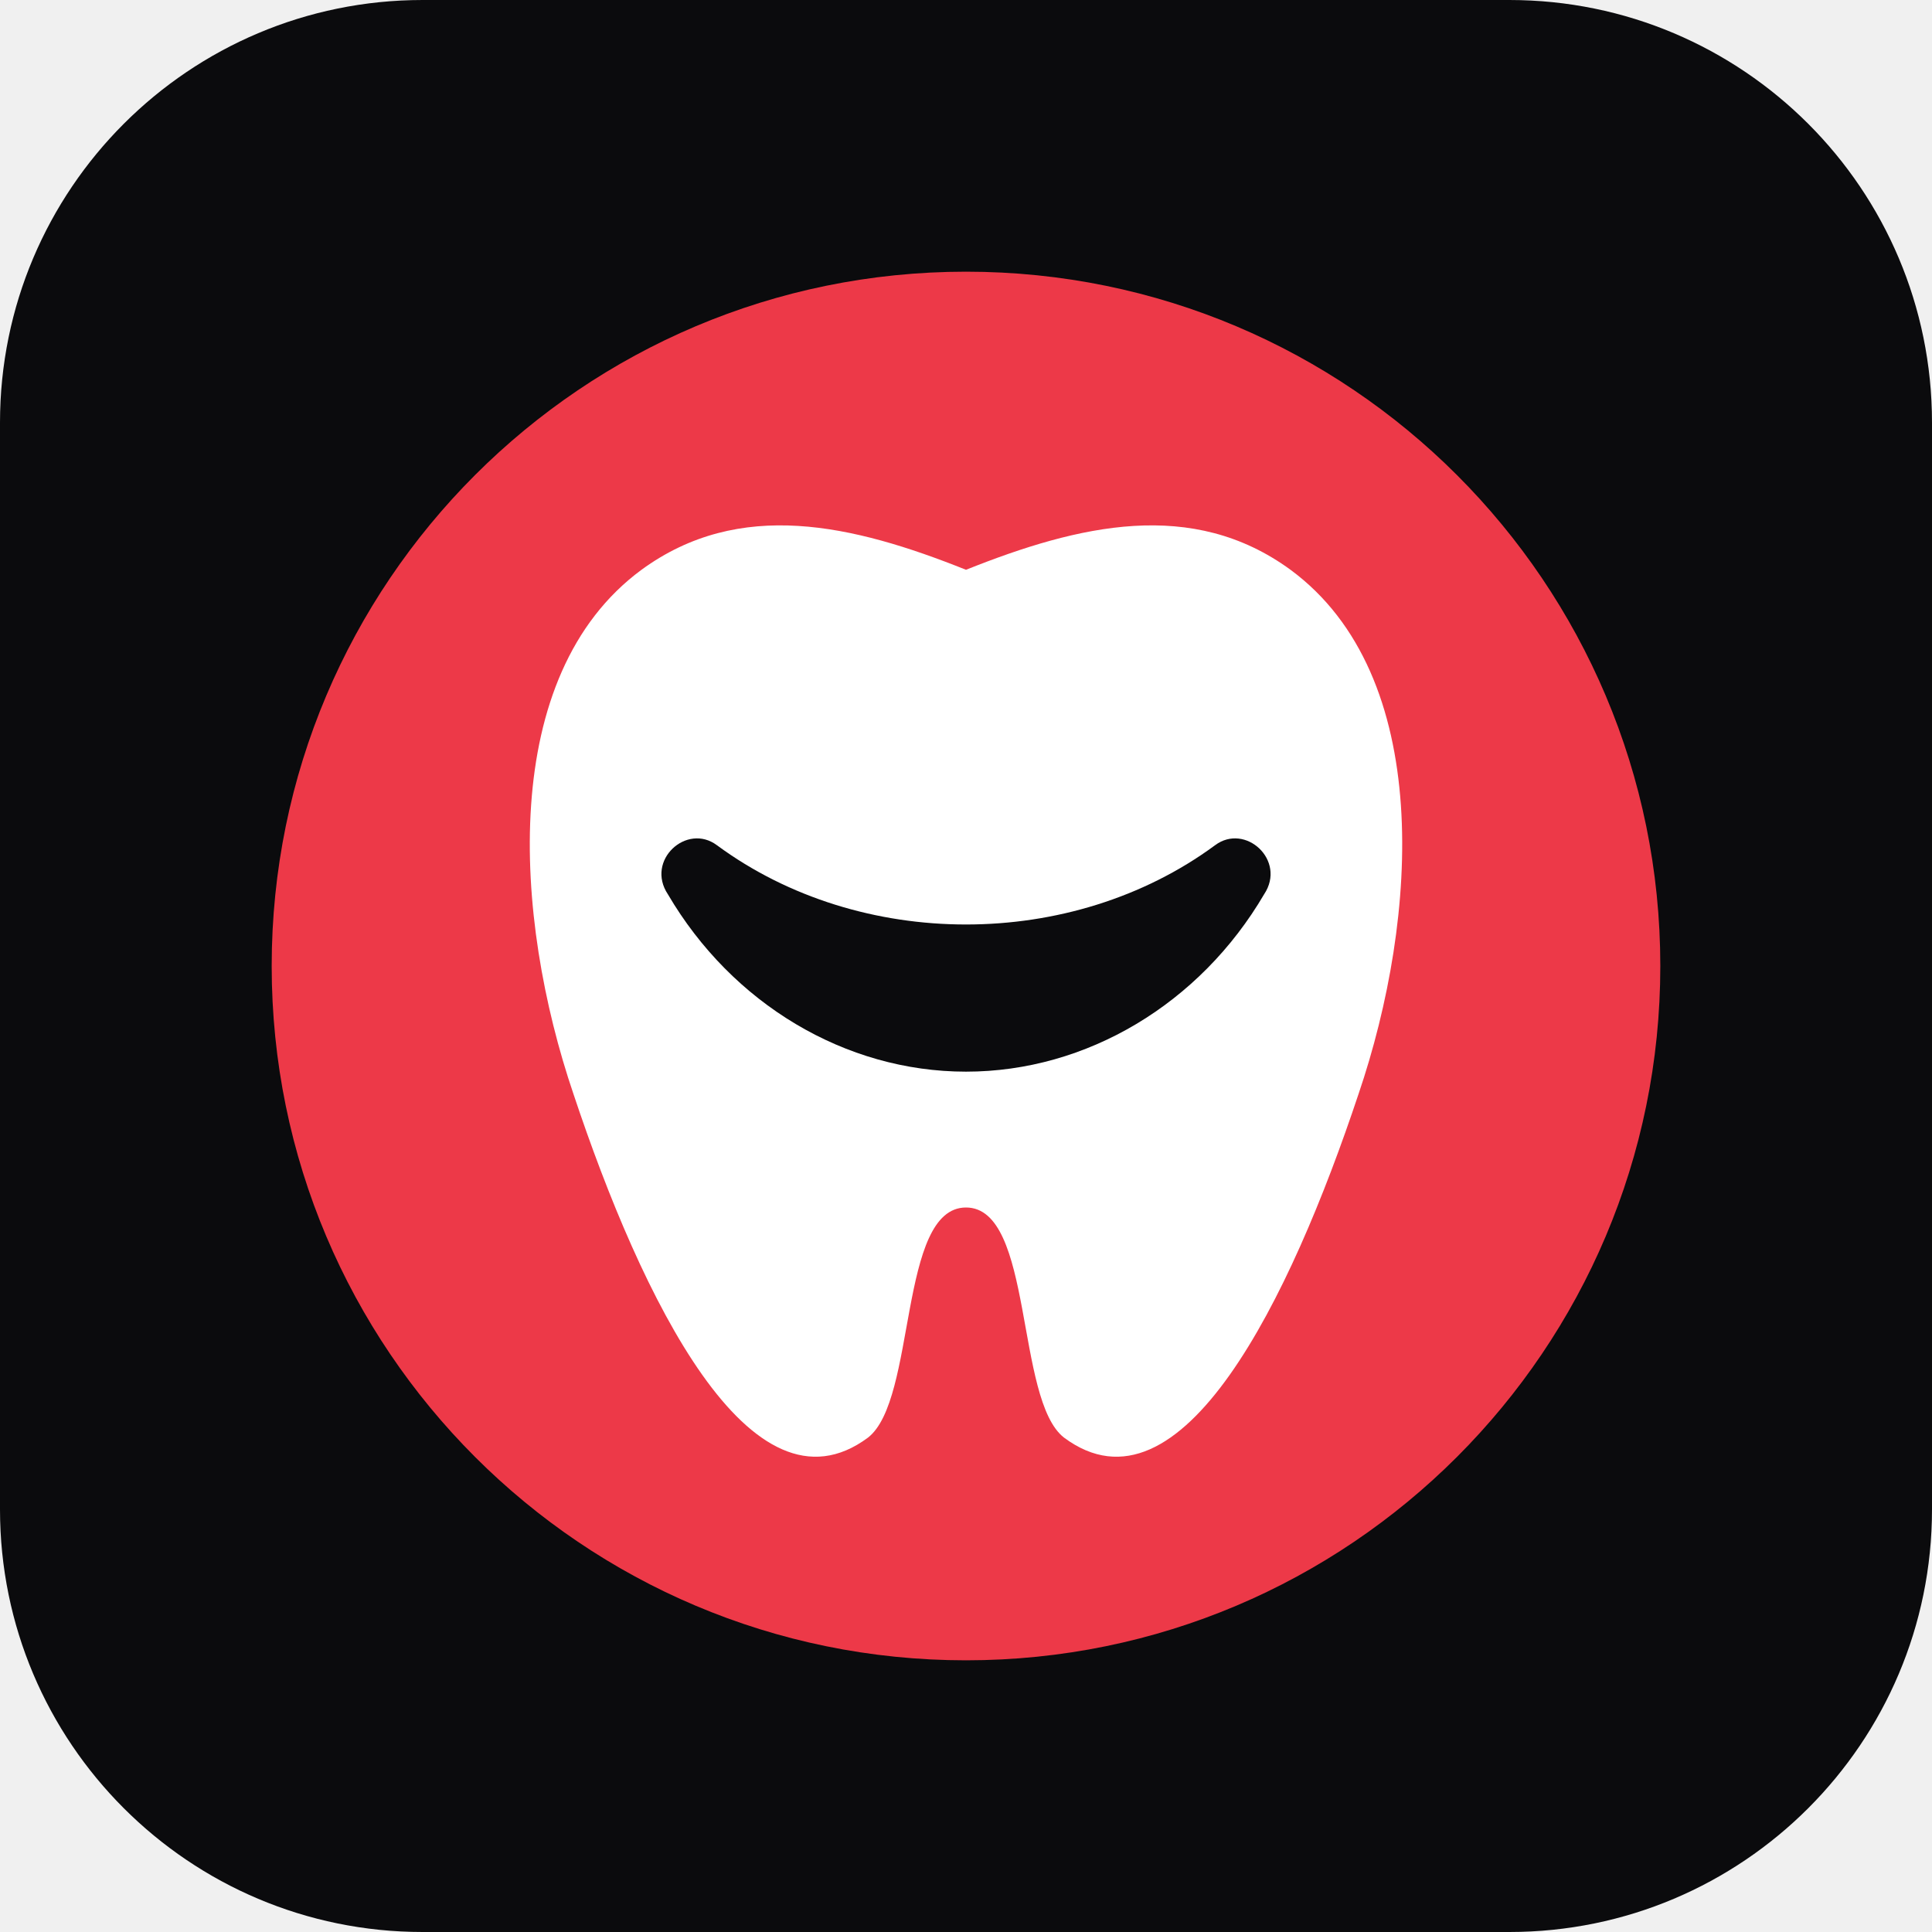
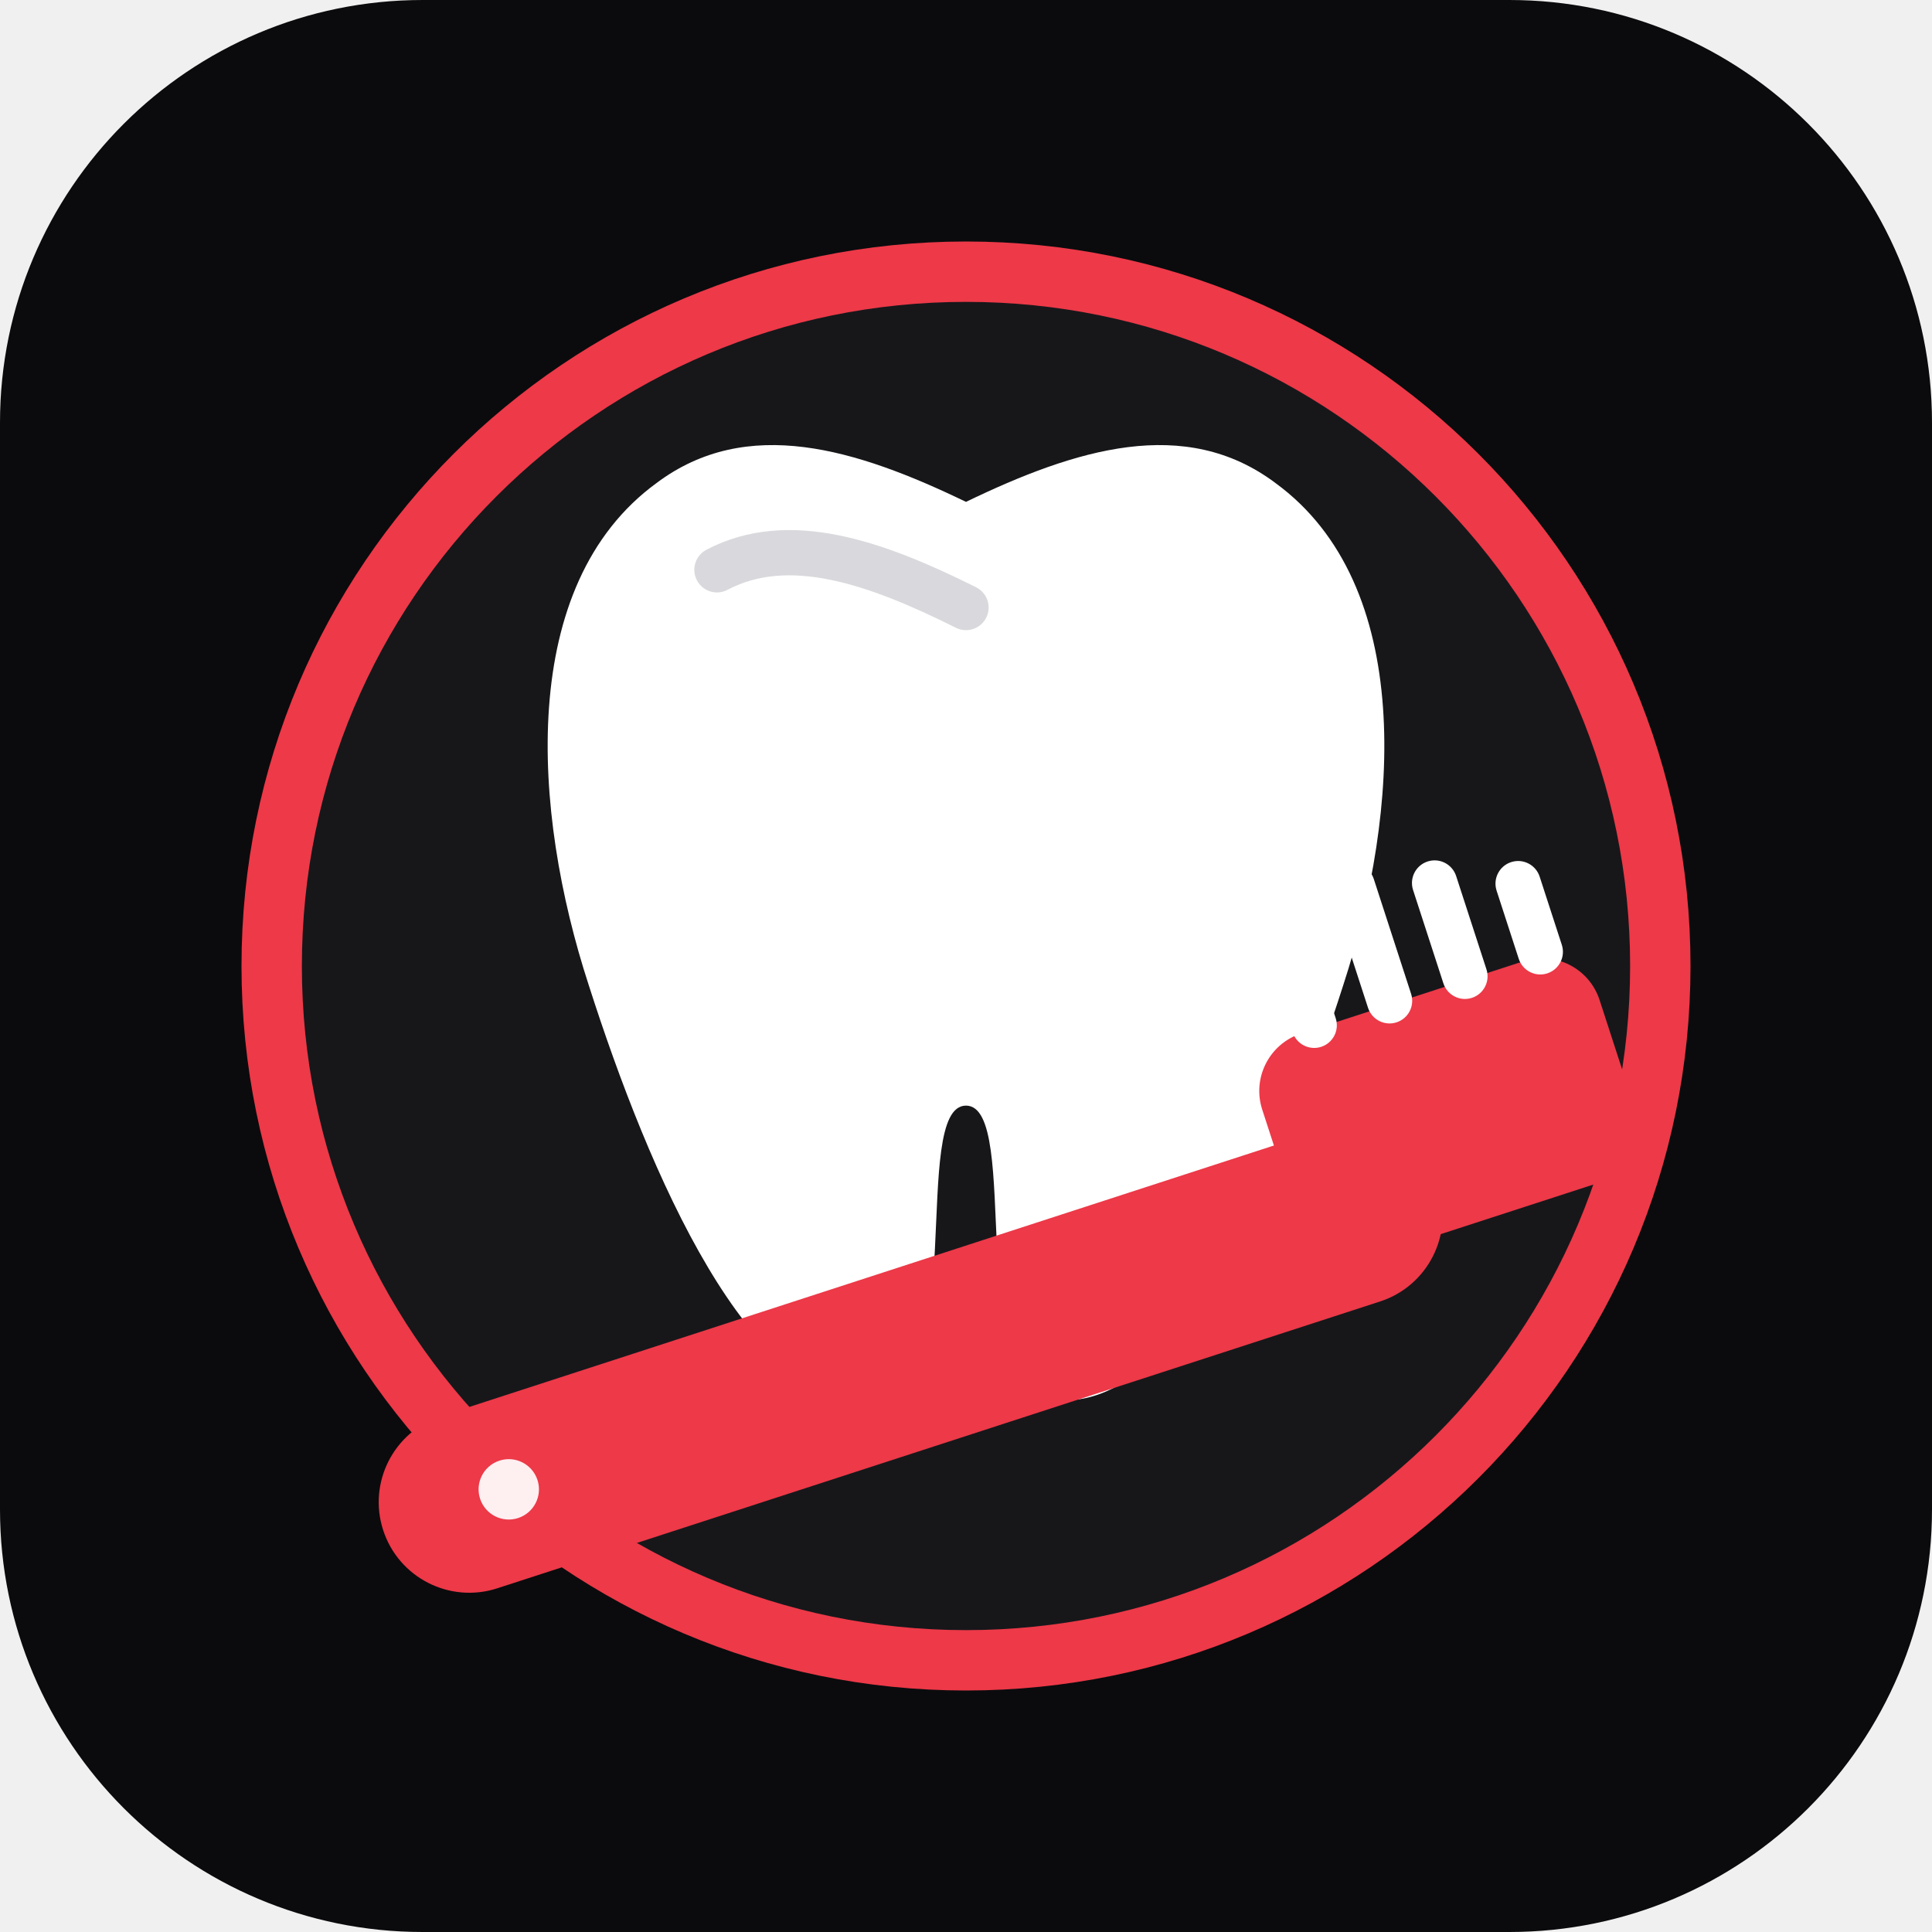
- <svg xmlns="http://www.w3.org/2000/svg" viewBox="0 0 512 512" role="img" aria-labelledby="title">
+ <svg xmlns="http://www.w3.org/2000/svg" viewBox="0 0 512 512" role="img" aria-labelledby="title description">
  <rect width="512" height="512" rx="112" fill="#0b0b0d" />
-   <circle cx="256" cy="256" r="184" fill="#ed3948" />
-   <path fill="#fff" d="M170 151c26-19 56-12 86 0 30-12 60-19 86 0 38 28 34 92 18 139-18 54-47 114-78 91-13-10-8-61-26-61s-13 51-26 61c-31 23-60-37-78-91-16-47-20-111 18-139Z" />
-   <path fill="#0b0b0d" d="M190 224c38 28 94 28 132 0 8-6 19 4 13 13-17 29-47 47-79 47s-62-18-79-47c-6-9 5-19 13-13Z" />
+   <circle cx="256" cy="256" r="184" fill="#17171a" stroke="#ed3948" stroke-width="16" />
+   <path fill="#ffffff" d="M174 128c24-18 53-9 82 5 29-14 58-23 82-5 37 27 33 87 18 133-16 50-43 113-76 110-25-2-9-78-24-78s1 76-24 78c-33 3-60-60-76-110-15-46-19-106 18-133Z" />
+   <path d="M190 151c19-10 42-2 66 10" fill="none" stroke="#d9d9dd" stroke-width="12" stroke-linecap="round" />
+   <g transform="rotate(-18 270 335)">
+     <rect x="88" y="326" width="294" height="48" rx="24" fill="#ed3948" />
+     <rect x="344" y="300" width="94" height="62" rx="16" fill="#ed3948" />
+     <rect x="358" y="267" width="12" height="38" rx="6" fill="#ffffff" />
+     <rect x="379" y="261" width="12" height="44" rx="6" fill="#ffffff" />
+     <rect x="400" y="267" width="12" height="38" rx="6" fill="#ffffff" />
+     <rect x="421" y="274" width="12" height="31" rx="6" fill="#ffffff" />
+     <circle cx="123" cy="350" r="8" fill="#ffffff" opacity=".92" />
+   </g>
</svg>
